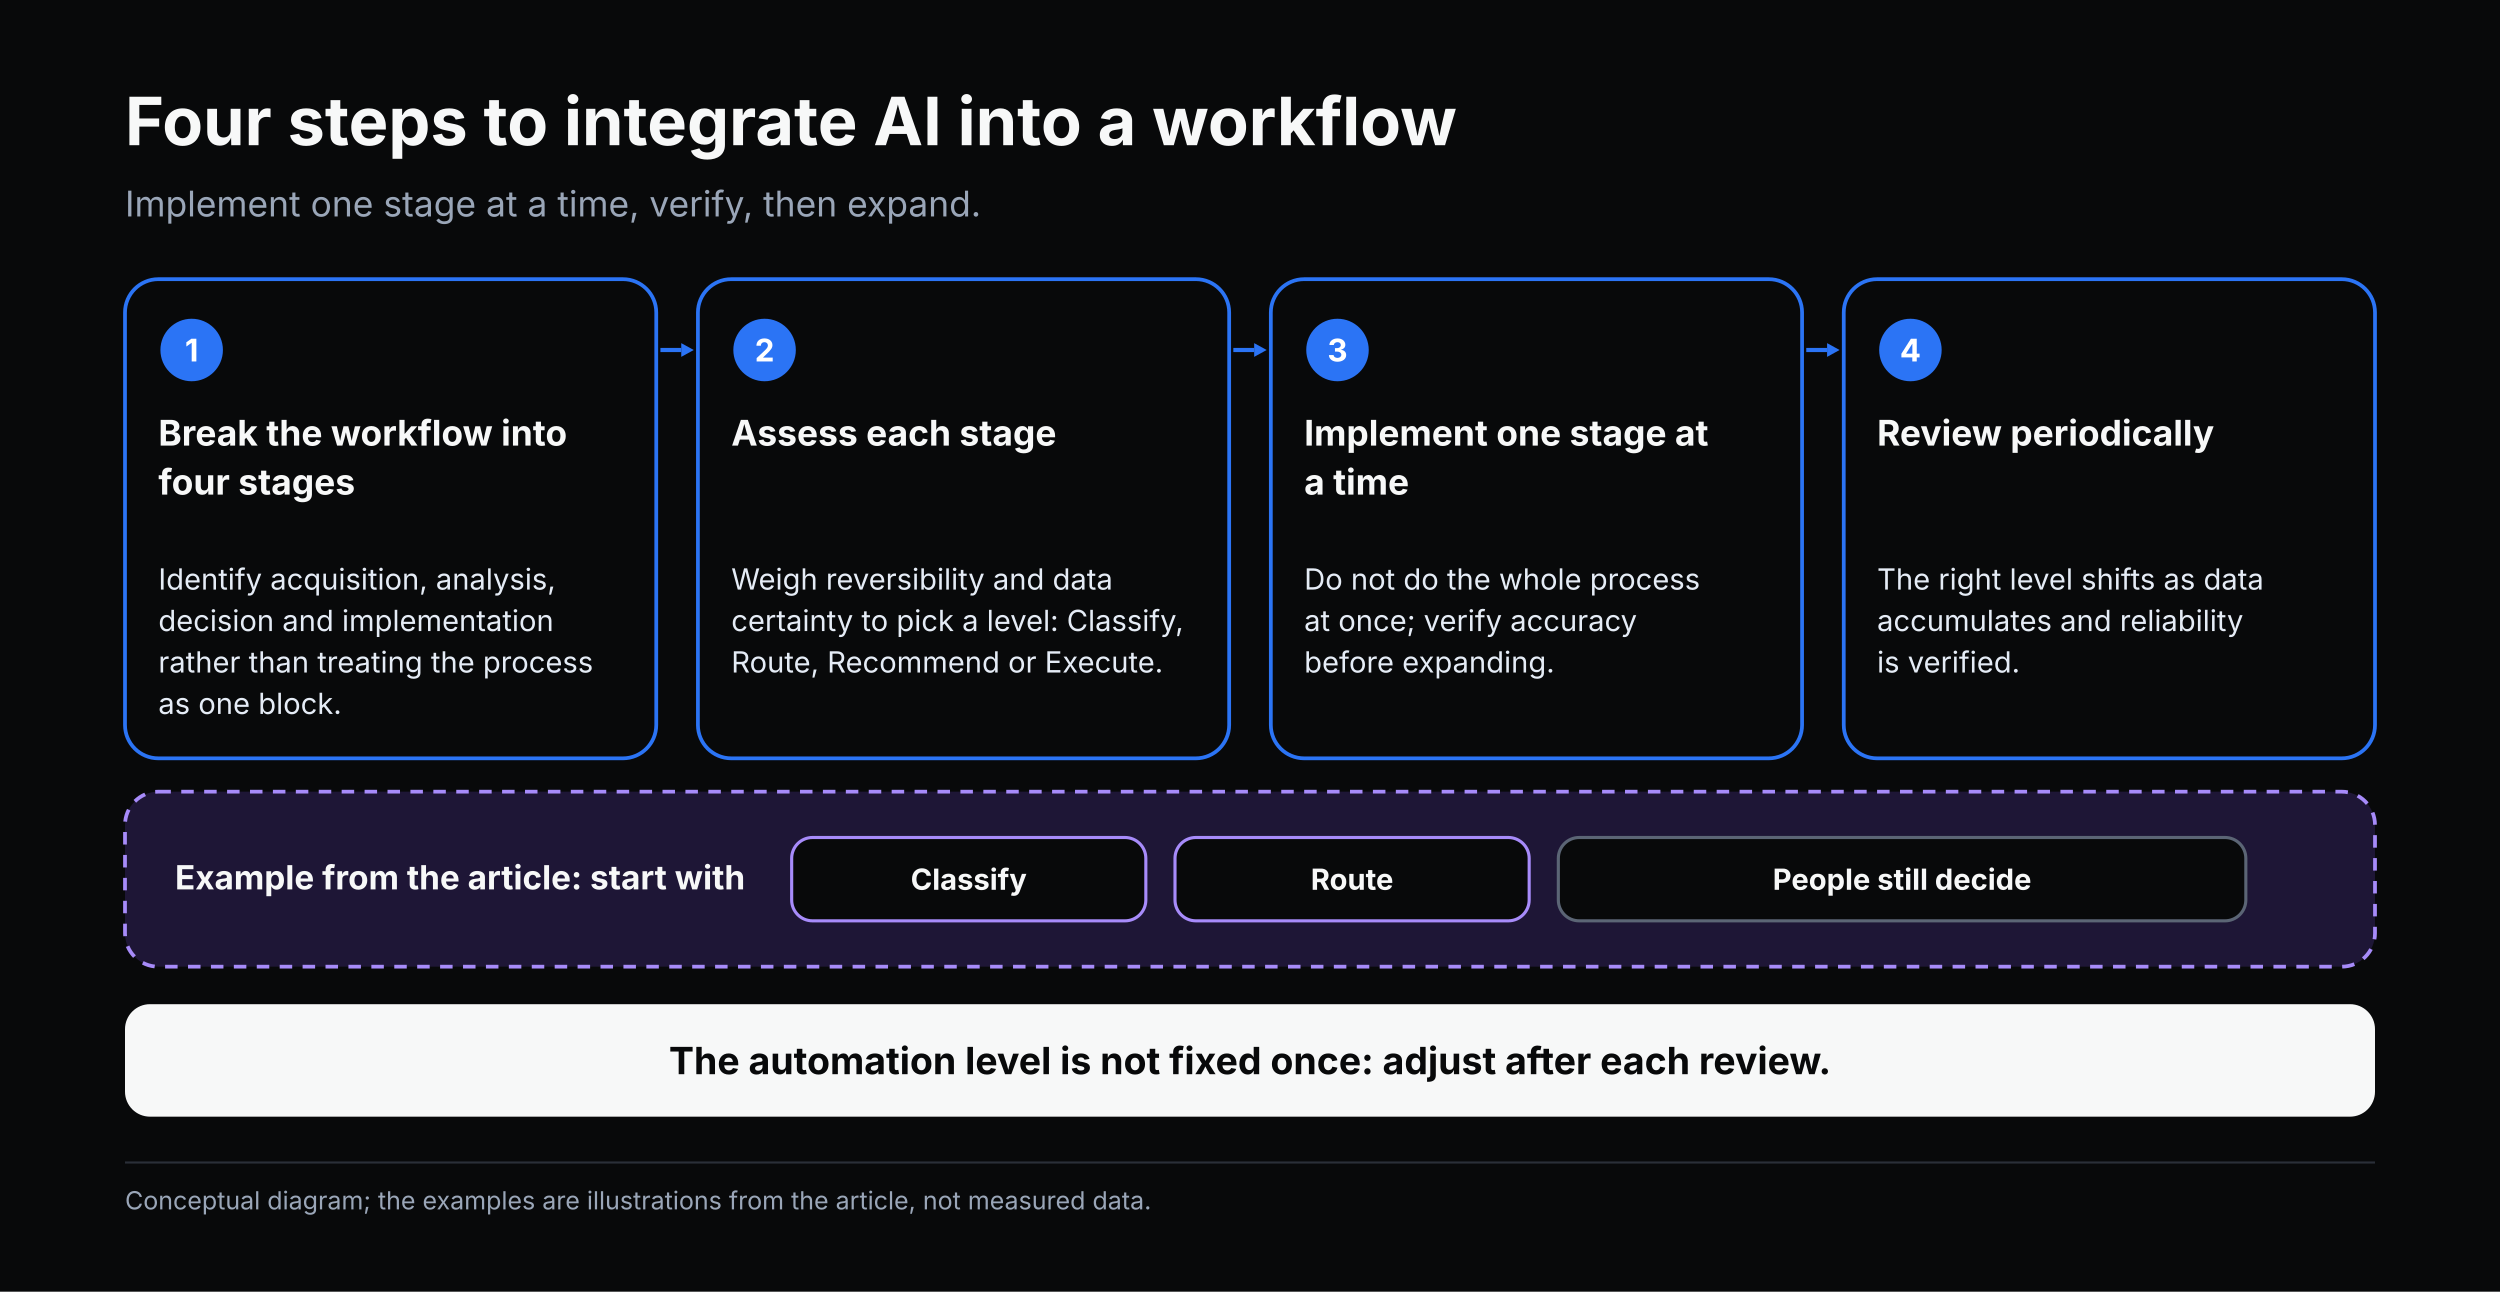
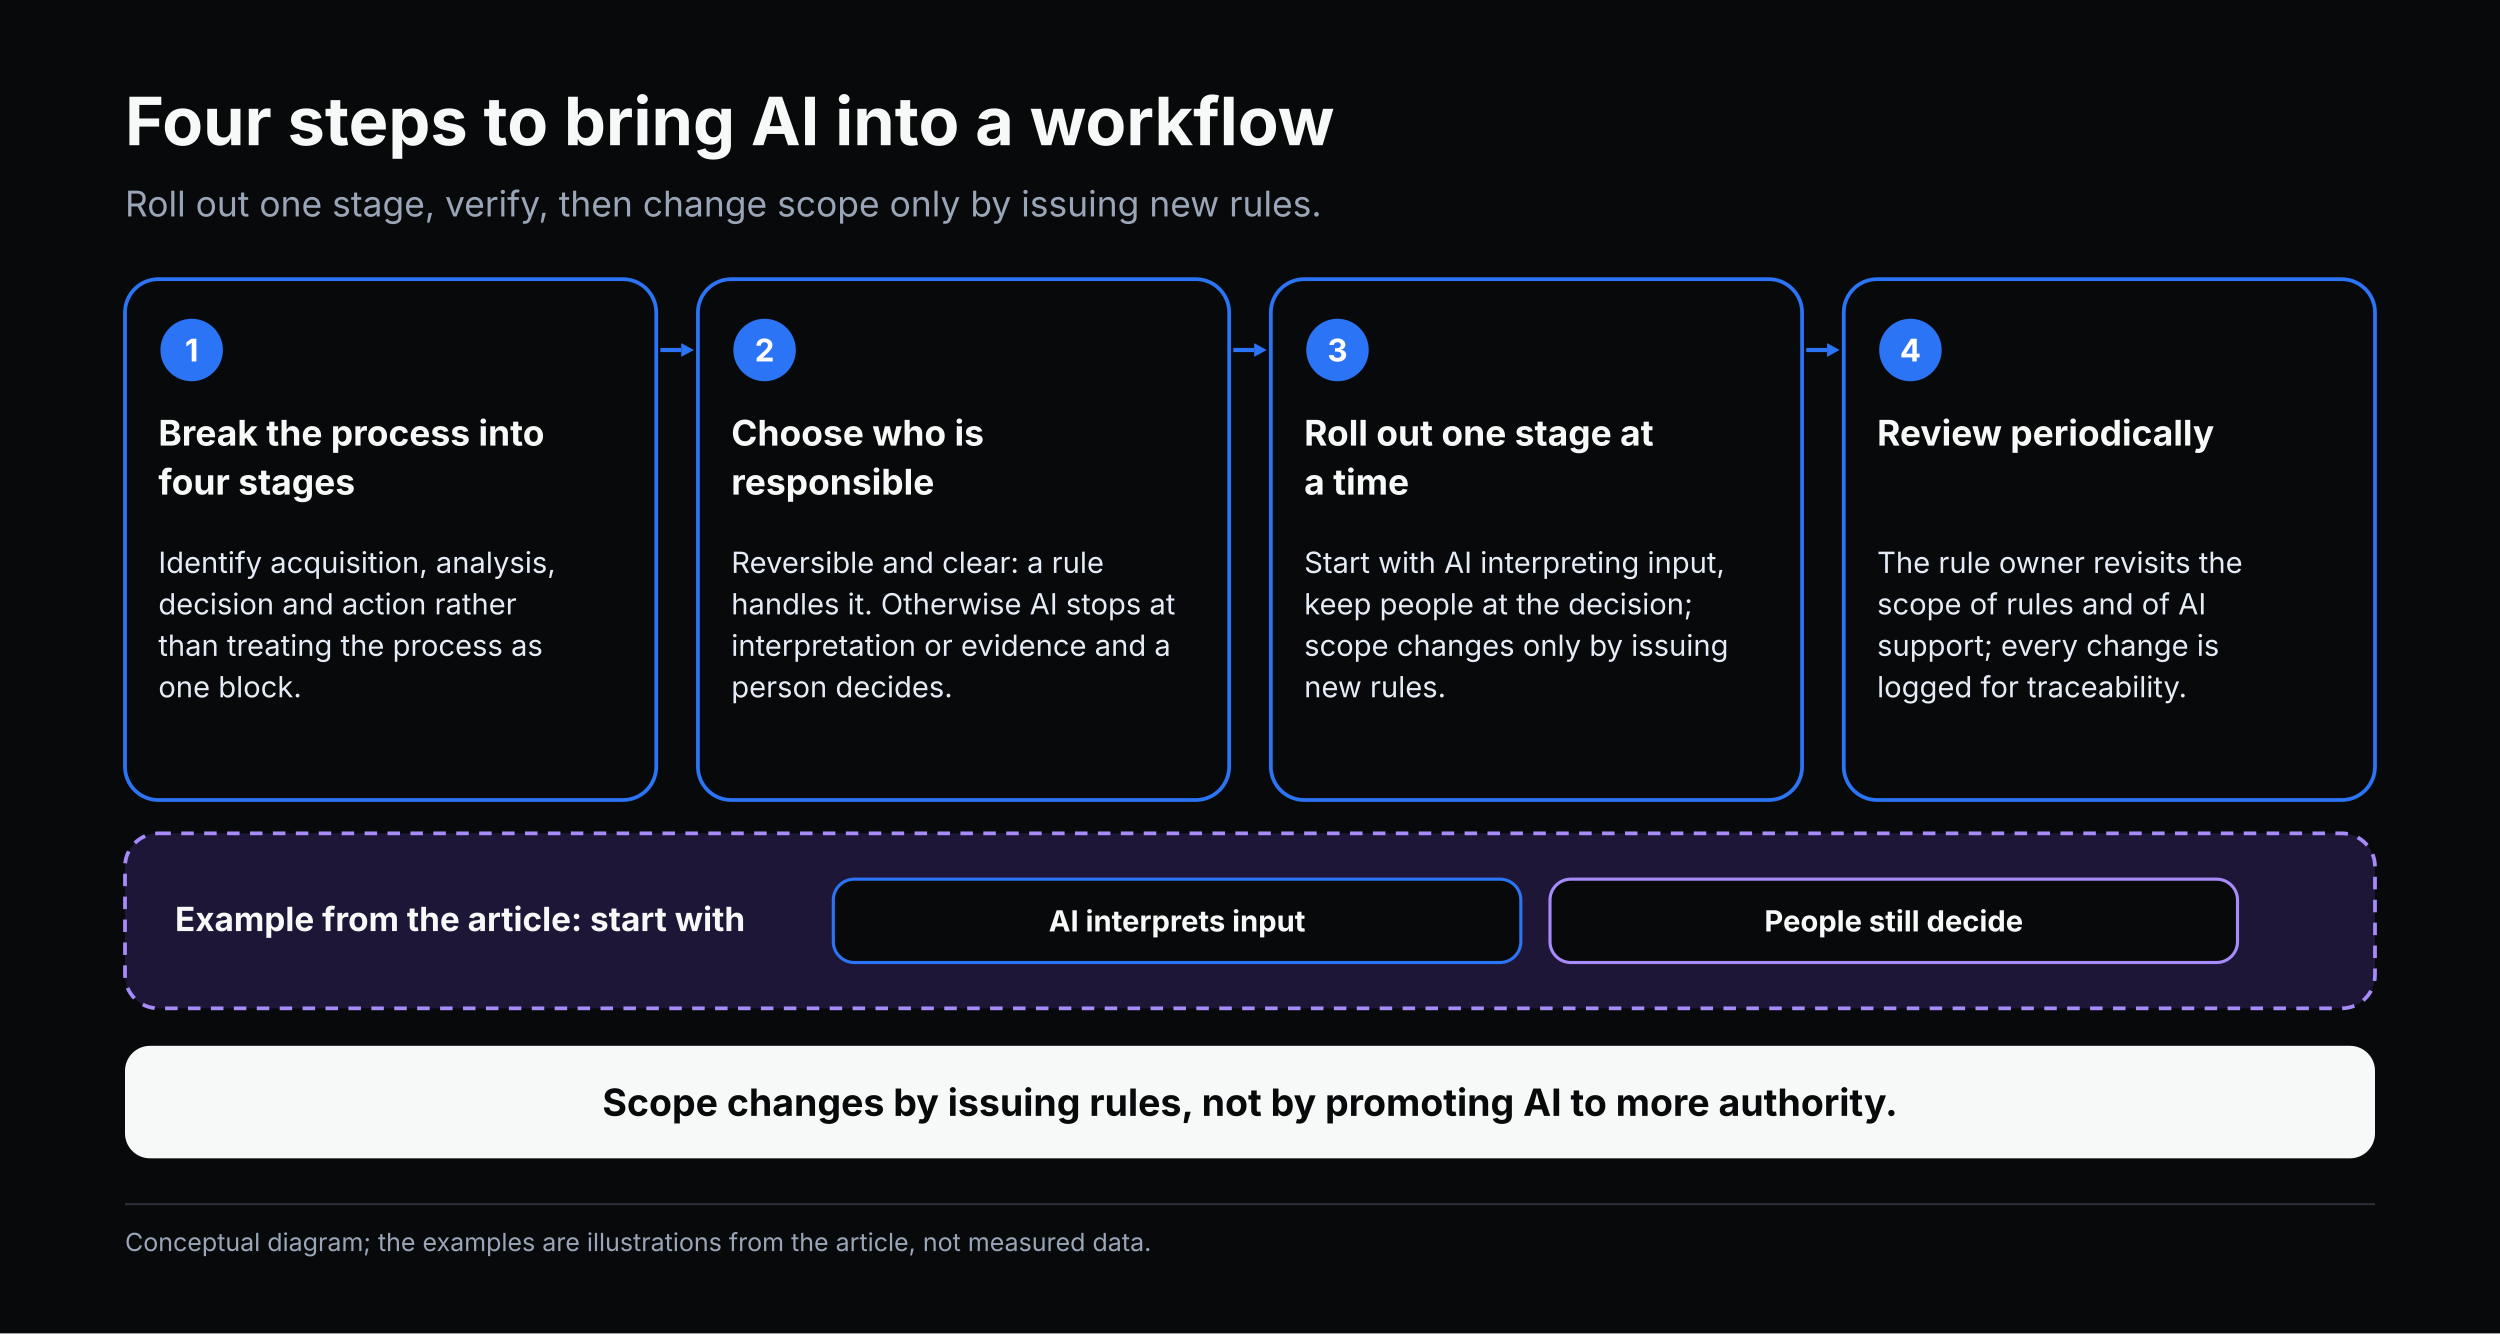
- <svg xmlns="http://www.w3.org/2000/svg" viewBox="0 0 1200 620" width="1200" height="620" role="img" aria-label="Four steps: break the workflow into four stages, assess reversibility and data certainty, implement one stage at a time, and review periodically." font-family="Inter, system-ui, sans-serif">
-   <rect width="1200" height="620" fill="#08090A" />
-   <text x="60.0" y="69.7" font-size="32" font-weight="700" fill="#F7F8F8" text-anchor="start">Four steps to integrate AI into a workflow</text>
-   <text x="60.0" y="103.9" font-size="17" font-weight="400" fill="#9AA6B8" text-anchor="start">Implement one stage at a time, verify, then expand.</text>
-   <line x1="60.0" y1="558.0" x2="1140.0" y2="558.0" stroke="#2A2F38" stroke-width="1" />
-   <text x="60.0" y="580.5" font-size="12" font-weight="400" fill="#9AA6B8" text-anchor="start">Conceptual diagram; the examples are illustrations from the article, not measured data.</text>
-   <rect x="60.0" y="134.0" width="255.0" height="230.0" rx="16" fill="#08090A" stroke="#2B74F5" stroke-width="1.8" />
+ <svg xmlns="http://www.w3.org/2000/svg" viewBox="0 0 1200 640" width="1200" height="640" role="img" aria-label="Four steps: break the process into four stages, choose who is responsible by reversibility and data certainty, roll out one stage at a time, and review periodically by the rule owner." font-family="Inter, system-ui, sans-serif">
+   <rect width="1200" height="640" fill="#08090A" />
+   <text x="60.0" y="69.7" font-size="32" font-weight="700" fill="#F7F8F8" text-anchor="start">Four steps to bring AI into a workflow</text>
+   <text x="60.0" y="103.9" font-size="17" font-weight="400" fill="#9AA6B8" text-anchor="start">Roll out one stage, verify, then change scope only by issuing new rules.</text>
+   <line x1="60.0" y1="578.0" x2="1140.0" y2="578.0" stroke="#2A2F38" stroke-width="1" />
+   <text x="60.0" y="600.5" font-size="12" font-weight="400" fill="#9AA6B8" text-anchor="start">Conceptual diagram; the examples are illustrations from the article, not measured data.</text>
+   <rect x="60.0" y="134.0" width="255.0" height="250.0" rx="16" fill="#08090A" stroke="#2B74F5" stroke-width="1.8" />
  <circle cx="92.0" cy="168.0" r="15" fill="#2B74F5" />
  <text x="92.0" y="173.5" font-size="15" font-weight="700" fill="#FFFFFF" text-anchor="middle">1</text>
-   <text x="76.0" y="213.9" font-size="17" font-weight="700" fill="#F7F8F8" text-anchor="start">Break the workflow into</text>
+   <text x="76.0" y="213.9" font-size="17" font-weight="700" fill="#F7F8F8" text-anchor="start">Break the process into</text>
  <text x="76.0" y="237.4" font-size="17" font-weight="700" fill="#F7F8F8" text-anchor="start">four stages</text>
-   <text x="76.0" y="283.0" font-size="14" font-weight="400" fill="#E5ECF6" text-anchor="start">Identify acquisition, analysis,</text>
-   <text x="76.0" y="302.9" font-size="14" font-weight="400" fill="#E5ECF6" text-anchor="start">decision and implementation</text>
-   <text x="76.0" y="322.8" font-size="14" font-weight="400" fill="#E5ECF6" text-anchor="start">rather than treating the process</text>
-   <text x="76.0" y="342.7" font-size="14" font-weight="400" fill="#E5ECF6" text-anchor="start">as one block.</text>
+   <text x="76.0" y="275.0" font-size="14" font-weight="400" fill="#E5ECF6" text-anchor="start">Identify acquisition, analysis,</text>
+   <text x="76.0" y="294.9" font-size="14" font-weight="400" fill="#E5ECF6" text-anchor="start">decision and action rather</text>
+   <text x="76.0" y="314.8" font-size="14" font-weight="400" fill="#E5ECF6" text-anchor="start">than treating the process as</text>
+   <text x="76.0" y="334.7" font-size="14" font-weight="400" fill="#E5ECF6" text-anchor="start">one block.</text>
  <line x1="317.0" y1="168.0" x2="327.0" y2="168.0" stroke="#2B74F5" stroke-width="2" />
  <polygon points="333.0,168.0 327.0,171.3 327.0,164.7" fill="#2B74F5" />
-   <rect x="335.0" y="134.0" width="255.0" height="230.0" rx="16" fill="#08090A" stroke="#2B74F5" stroke-width="1.8" />
+   <rect x="335.0" y="134.0" width="255.0" height="250.0" rx="16" fill="#08090A" stroke="#2B74F5" stroke-width="1.8" />
  <circle cx="367.0" cy="168.0" r="15" fill="#2B74F5" />
  <text x="367.0" y="173.5" font-size="15" font-weight="700" fill="#FFFFFF" text-anchor="middle">2</text>
-   <text x="351.0" y="213.9" font-size="17" font-weight="700" fill="#F7F8F8" text-anchor="start">Assess each stage</text>
-   <text x="351.0" y="283.0" font-size="14" font-weight="400" fill="#E5ECF6" text-anchor="start">Weigh reversibility and data</text>
-   <text x="351.0" y="302.9" font-size="14" font-weight="400" fill="#E5ECF6" text-anchor="start">certainty to pick a level: Classify,</text>
-   <text x="351.0" y="322.8" font-size="14" font-weight="400" fill="#E5ECF6" text-anchor="start">Route, Recommend or Execute.</text>
+   <text x="351.0" y="213.9" font-size="17" font-weight="700" fill="#F7F8F8" text-anchor="start">Choose who is</text>
+   <text x="351.0" y="237.4" font-size="17" font-weight="700" fill="#F7F8F8" text-anchor="start">responsible</text>
+   <text x="351.0" y="275.0" font-size="14" font-weight="400" fill="#E5ECF6" text-anchor="start">Reversible and clear: a rule</text>
+   <text x="351.0" y="294.9" font-size="14" font-weight="400" fill="#E5ECF6" text-anchor="start">handles it. Otherwise AI stops at</text>
+   <text x="351.0" y="314.8" font-size="14" font-weight="400" fill="#E5ECF6" text-anchor="start">interpretation or evidence and a</text>
+   <text x="351.0" y="334.7" font-size="14" font-weight="400" fill="#E5ECF6" text-anchor="start">person decides.</text>
  <line x1="592.0" y1="168.0" x2="602.0" y2="168.0" stroke="#2B74F5" stroke-width="2" />
  <polygon points="608.0,168.0 602.0,171.3 602.0,164.7" fill="#2B74F5" />
-   <rect x="610.0" y="134.0" width="255.0" height="230.0" rx="16" fill="#08090A" stroke="#2B74F5" stroke-width="1.8" />
+   <rect x="610.0" y="134.0" width="255.0" height="250.0" rx="16" fill="#08090A" stroke="#2B74F5" stroke-width="1.8" />
  <circle cx="642.0" cy="168.0" r="15" fill="#2B74F5" />
  <text x="642.0" y="173.5" font-size="15" font-weight="700" fill="#FFFFFF" text-anchor="middle">3</text>
-   <text x="626.0" y="213.9" font-size="17" font-weight="700" fill="#F7F8F8" text-anchor="start">Implement one stage at</text>
+   <text x="626.0" y="213.9" font-size="17" font-weight="700" fill="#F7F8F8" text-anchor="start">Roll out one stage at</text>
  <text x="626.0" y="237.4" font-size="17" font-weight="700" fill="#F7F8F8" text-anchor="start">a time</text>
-   <text x="626.0" y="283.0" font-size="14" font-weight="400" fill="#E5ECF6" text-anchor="start">Do not do the whole process</text>
-   <text x="626.0" y="302.9" font-size="14" font-weight="400" fill="#E5ECF6" text-anchor="start">at once; verify accuracy</text>
-   <text x="626.0" y="322.8" font-size="14" font-weight="400" fill="#E5ECF6" text-anchor="start">before expanding.</text>
+   <text x="626.0" y="275.0" font-size="14" font-weight="400" fill="#E5ECF6" text-anchor="start">Start with AI interpreting input,</text>
+   <text x="626.0" y="294.9" font-size="14" font-weight="400" fill="#E5ECF6" text-anchor="start">keep people at the decision;</text>
+   <text x="626.0" y="314.8" font-size="14" font-weight="400" fill="#E5ECF6" text-anchor="start">scope changes only by issuing</text>
+   <text x="626.0" y="334.7" font-size="14" font-weight="400" fill="#E5ECF6" text-anchor="start">new rules.</text>
  <line x1="867.0" y1="168.0" x2="877.0" y2="168.0" stroke="#2B74F5" stroke-width="2" />
  <polygon points="883.0,168.0 877.0,171.3 877.0,164.7" fill="#2B74F5" />
-   <rect x="885.0" y="134.0" width="255.0" height="230.0" rx="16" fill="#08090A" stroke="#2B74F5" stroke-width="1.8" />
+   <rect x="885.0" y="134.0" width="255.0" height="250.0" rx="16" fill="#08090A" stroke="#2B74F5" stroke-width="1.8" />
  <circle cx="917.0" cy="168.0" r="15" fill="#2B74F5" />
  <text x="917.0" y="173.5" font-size="15" font-weight="700" fill="#FFFFFF" text-anchor="middle">4</text>
  <text x="901.0" y="213.9" font-size="17" font-weight="700" fill="#F7F8F8" text-anchor="start">Review periodically</text>
-   <text x="901.0" y="283.0" font-size="14" font-weight="400" fill="#E5ECF6" text-anchor="start">The right level shifts as data</text>
-   <text x="901.0" y="302.9" font-size="14" font-weight="400" fill="#E5ECF6" text-anchor="start">accumulates and reliability</text>
-   <text x="901.0" y="322.8" font-size="14" font-weight="400" fill="#E5ECF6" text-anchor="start">is verified.</text>
-   <rect x="60.0" y="380.0" width="1080.0" height="84.0" rx="16" fill="#1E1636" stroke="#A78BFA" stroke-width="1.8" stroke-dasharray="6 5" />
-   <text x="84.0" y="426.9" font-size="16" font-weight="700" fill="#F7F8F8" text-anchor="start">Example from the article: start with</text>
-   <rect x="380.0" y="402.0" width="170.0" height="40.0" rx="10" fill="#08090A" stroke="#A78BFA" stroke-width="1.5" />
-   <text x="465.0" y="427.1" font-size="14" font-weight="700" fill="#F7F8F8" text-anchor="middle">Classify</text>
-   <rect x="564.0" y="402.0" width="170.0" height="40.0" rx="10" fill="#08090A" stroke="#A78BFA" stroke-width="1.5" />
-   <text x="649.0" y="427.1" font-size="14" font-weight="700" fill="#F7F8F8" text-anchor="middle">Route</text>
-   <rect x="748.0" y="402.0" width="330.0" height="40.0" rx="10" fill="#08090A" stroke="#5B6575" stroke-width="1.5" />
-   <text x="913.0" y="427.1" font-size="14" font-weight="700" fill="#F7F8F8" text-anchor="middle">People still decide</text>
-   <rect x="60.0" y="482.0" width="1080.0" height="54.0" rx="12" fill="#F7F8F8" />
-   <text x="600.0" y="515.6" font-size="18" font-weight="700" fill="#08090A" text-anchor="middle">The automation level is not fixed once: adjust after each review.</text>
+   <text x="901.0" y="275.0" font-size="14" font-weight="400" fill="#E5ECF6" text-anchor="start">The rule owner revisits the</text>
+   <text x="901.0" y="294.9" font-size="14" font-weight="400" fill="#E5ECF6" text-anchor="start">scope of rules and of AI</text>
+   <text x="901.0" y="314.8" font-size="14" font-weight="400" fill="#E5ECF6" text-anchor="start">support; every change is</text>
+   <text x="901.0" y="334.7" font-size="14" font-weight="400" fill="#E5ECF6" text-anchor="start">logged for traceability.</text>
+   <rect x="60.0" y="400.0" width="1080.0" height="84.0" rx="16" fill="#1E1636" stroke="#A78BFA" stroke-width="1.8" stroke-dasharray="6 5" />
+   <text x="84.0" y="446.9" font-size="16" font-weight="700" fill="#F7F8F8" text-anchor="start">Example from the article: start with</text>
+   <rect x="400.0" y="422.0" width="330.0" height="40.0" rx="10" fill="#08090A" stroke="#2B74F5" stroke-width="1.5" />
+   <text x="565.0" y="447.1" font-size="14" font-weight="700" fill="#F7F8F8" text-anchor="middle">AI interprets input</text>
+   <rect x="744.0" y="422.0" width="330.0" height="40.0" rx="10" fill="#08090A" stroke="#A78BFA" stroke-width="1.5" />
+   <text x="909.0" y="447.1" font-size="14" font-weight="700" fill="#F7F8F8" text-anchor="middle">People still decide</text>
+   <rect x="60.0" y="502.0" width="1080.0" height="54.0" rx="12" fill="#F7F8F8" />
+   <text x="600.0" y="535.6" font-size="18" font-weight="700" fill="#08090A" text-anchor="middle">Scope changes by issuing rules, not by promoting AI to more authority.</text>
</svg>
